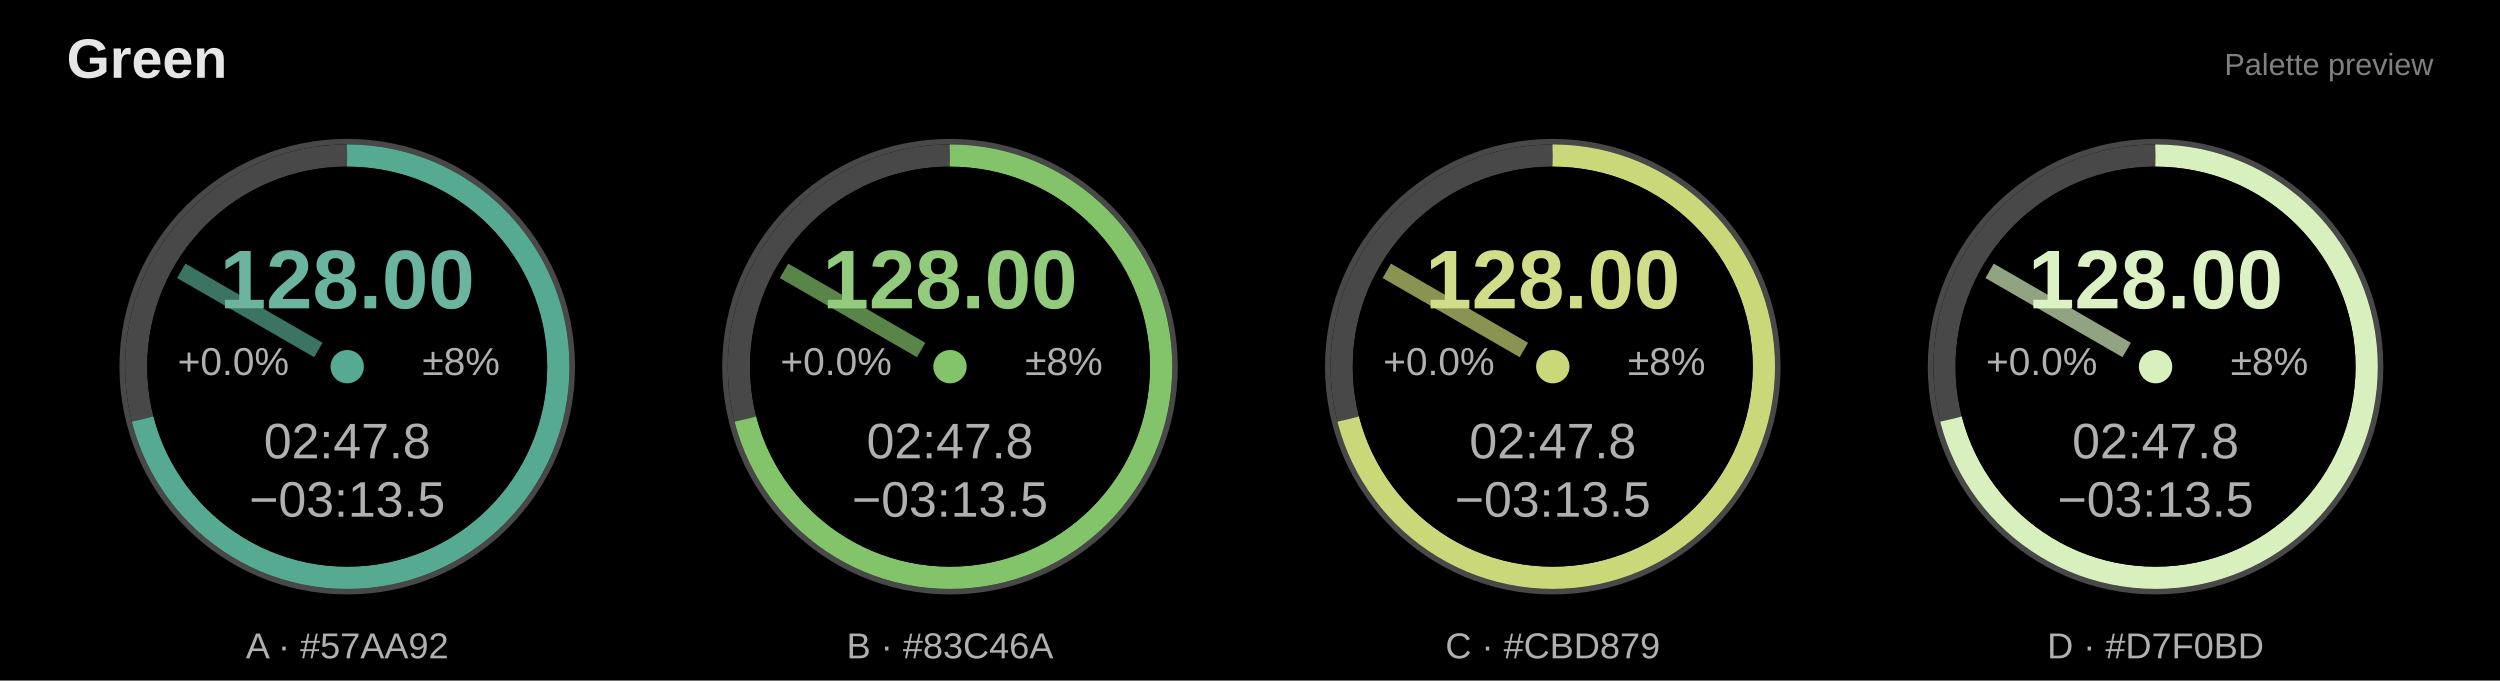
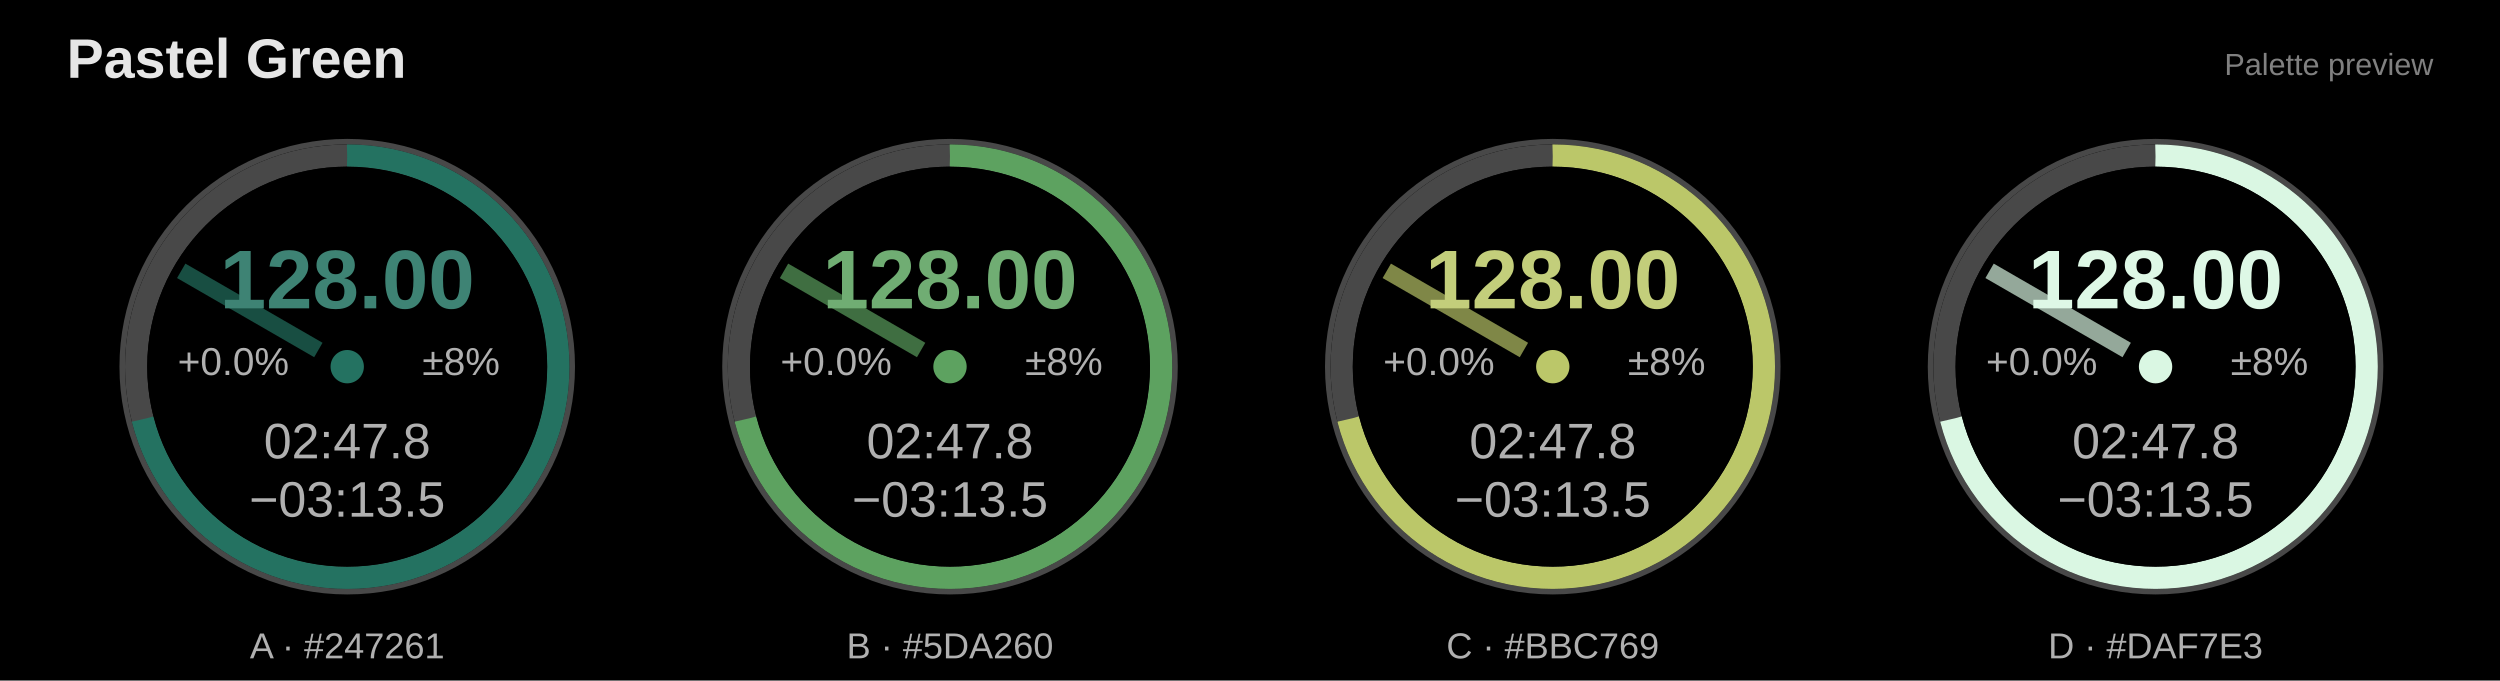
<svg xmlns="http://www.w3.org/2000/svg" width="900" height="245" viewBox="0 0 900 245" role="img" aria-labelledby="title desc">
  <style>text{font-family:Arial,Helvetica,sans-serif;font-variant-numeric:tabular-nums}</style>
  <rect width="900" height="245" fill="#000000" />
  <g transform="translate(0,0)">
-     <text x="24" y="28" fill="#E6E6E6" font-size="20" text-anchor="start" font-weight="600">Green</text>
+     <text x="24" y="28" fill="#E6E6E6" font-size="20" text-anchor="start" font-weight="600">Pastel Green</text>
    <text x="876" y="27" fill="#808080" font-size="11" text-anchor="end" font-weight="400">Palette preview</text>
    <g transform="translate(43,50)">
      <circle cx="82" cy="82" r="81" fill="#000000" stroke="#484848" stroke-width="2" />
      <circle cx="82" cy="82" r="76" fill="none" stroke="#484848" stroke-width="8" />
-       <circle cx="82" cy="82" r="76" fill="none" stroke="#57AA92" stroke-width="8" stroke-dasharray="339.041 138.481" transform="rotate(-90 82 82)" />
+       <circle cx="82" cy="82" r="76" fill="none" stroke="#247261" stroke-width="8" stroke-dasharray="339.041 138.481" transform="rotate(-90 82 82)" />
      <circle cx="82" cy="82" r="71.5" fill="#000000" stroke="#000000" />
-       <rect x="79" y="13" width="6" height="57" fill="#3B7463" transform="rotate(-60 82 82)" />
-       <circle cx="82" cy="82" r="6" fill="#57AA92" />
-       <text x="82" y="61" fill="#6BB49F" font-size="30" text-anchor="middle" font-weight="700">128.00</text>
+       <rect x="79" y="13" width="6" height="57" fill="#184E42" transform="rotate(-60 82 82)" />
+       <circle cx="82" cy="82" r="6" fill="#247261" />
+       <text x="82" y="61" fill="#3E8374" font-size="30" text-anchor="middle" font-weight="700">128.00</text>
      <text x="41" y="85" fill="#B0B0B0" font-size="14" text-anchor="middle" font-weight="400">+0.0%</text>
      <text x="123" y="85" fill="#B0B0B0" font-size="14" text-anchor="middle" font-weight="400">±8%</text>
      <text x="82" y="115" fill="#B0B0B0" font-size="18" text-anchor="middle" font-weight="400">02:47.8</text>
      <text x="82" y="136" fill="#B0B0B0" font-size="18" text-anchor="middle" font-weight="400">−03:13.5</text>
-       <text x="82" y="187" fill="#B0B0B0" font-size="13" text-anchor="middle" font-weight="400">A  ·  #57AA92</text>
+       <text x="82" y="187" fill="#B0B0B0" font-size="13" text-anchor="middle" font-weight="400">A  ·  #247261</text>
    </g>
    <g transform="translate(260,50)">
      <circle cx="82" cy="82" r="81" fill="#000000" stroke="#484848" stroke-width="2" />
      <circle cx="82" cy="82" r="76" fill="none" stroke="#484848" stroke-width="8" />
-       <circle cx="82" cy="82" r="76" fill="none" stroke="#83C46A" stroke-width="8" stroke-dasharray="339.041 138.481" transform="rotate(-90 82 82)" />
+       <circle cx="82" cy="82" r="76" fill="none" stroke="#5DA260" stroke-width="8" stroke-dasharray="339.041 138.481" transform="rotate(-90 82 82)" />
      <circle cx="82" cy="82" r="71.5" fill="#000000" stroke="#000000" />
-       <rect x="79" y="13" width="6" height="57" fill="#598548" transform="rotate(-60 82 82)" />
-       <circle cx="82" cy="82" r="6" fill="#83C46A" />
-       <text x="82" y="61" fill="#92CB7C" font-size="30" text-anchor="middle" font-weight="700">128.00</text>
+       <rect x="79" y="13" width="6" height="57" fill="#3F6E41" transform="rotate(-60 82 82)" />
+       <circle cx="82" cy="82" r="6" fill="#5DA260" />
+       <text x="82" y="61" fill="#70AD73" font-size="30" text-anchor="middle" font-weight="700">128.00</text>
      <text x="41" y="85" fill="#B0B0B0" font-size="14" text-anchor="middle" font-weight="400">+0.0%</text>
      <text x="123" y="85" fill="#B0B0B0" font-size="14" text-anchor="middle" font-weight="400">±8%</text>
      <text x="82" y="115" fill="#B0B0B0" font-size="18" text-anchor="middle" font-weight="400">02:47.8</text>
      <text x="82" y="136" fill="#B0B0B0" font-size="18" text-anchor="middle" font-weight="400">−03:13.5</text>
-       <text x="82" y="187" fill="#B0B0B0" font-size="13" text-anchor="middle" font-weight="400">B  ·  #83C46A</text>
+       <text x="82" y="187" fill="#B0B0B0" font-size="13" text-anchor="middle" font-weight="400">B  ·  #5DA260</text>
    </g>
    <g transform="translate(477,50)">
      <circle cx="82" cy="82" r="81" fill="#000000" stroke="#484848" stroke-width="2" />
      <circle cx="82" cy="82" r="76" fill="none" stroke="#484848" stroke-width="8" />
-       <circle cx="82" cy="82" r="76" fill="none" stroke="#CBD879" stroke-width="8" stroke-dasharray="339.041 138.481" transform="rotate(-90 82 82)" />
+       <circle cx="82" cy="82" r="76" fill="none" stroke="#BBC769" stroke-width="8" stroke-dasharray="339.041 138.481" transform="rotate(-90 82 82)" />
      <circle cx="82" cy="82" r="71.5" fill="#000000" stroke="#000000" />
-       <rect x="79" y="13" width="6" height="57" fill="#8A9352" transform="rotate(-60 82 82)" />
-       <circle cx="82" cy="82" r="6" fill="#CBD879" />
-       <text x="82" y="61" fill="#D1DD89" font-size="30" text-anchor="middle" font-weight="700">128.00</text>
+       <rect x="79" y="13" width="6" height="57" fill="#7F8747" transform="rotate(-60 82 82)" />
+       <circle cx="82" cy="82" r="6" fill="#BBC769" />
+       <text x="82" y="61" fill="#C3CE7B" font-size="30" text-anchor="middle" font-weight="700">128.00</text>
      <text x="41" y="85" fill="#B0B0B0" font-size="14" text-anchor="middle" font-weight="400">+0.0%</text>
      <text x="123" y="85" fill="#B0B0B0" font-size="14" text-anchor="middle" font-weight="400">±8%</text>
      <text x="82" y="115" fill="#B0B0B0" font-size="18" text-anchor="middle" font-weight="400">02:47.8</text>
      <text x="82" y="136" fill="#B0B0B0" font-size="18" text-anchor="middle" font-weight="400">−03:13.5</text>
-       <text x="82" y="187" fill="#B0B0B0" font-size="13" text-anchor="middle" font-weight="400">C  ·  #CBD879</text>
+       <text x="82" y="187" fill="#B0B0B0" font-size="13" text-anchor="middle" font-weight="400">C  ·  #BBC769</text>
    </g>
    <g transform="translate(694,50)">
      <circle cx="82" cy="82" r="81" fill="#000000" stroke="#484848" stroke-width="2" />
      <circle cx="82" cy="82" r="76" fill="none" stroke="#484848" stroke-width="8" />
-       <circle cx="82" cy="82" r="76" fill="none" stroke="#D7F0BD" stroke-width="8" stroke-dasharray="339.041 138.481" transform="rotate(-90 82 82)" />
+       <circle cx="82" cy="82" r="76" fill="none" stroke="#DAF7E3" stroke-width="8" stroke-dasharray="339.041 138.481" transform="rotate(-90 82 82)" />
      <circle cx="82" cy="82" r="71.5" fill="#000000" stroke="#000000" />
-       <rect x="79" y="13" width="6" height="57" fill="#92A381" transform="rotate(-60 82 82)" />
-       <circle cx="82" cy="82" r="6" fill="#D7F0BD" />
-       <text x="82" y="61" fill="#DCF2C5" font-size="30" text-anchor="middle" font-weight="700">128.00</text>
+       <rect x="79" y="13" width="6" height="57" fill="#94A89A" transform="rotate(-60 82 82)" />
+       <circle cx="82" cy="82" r="6" fill="#DAF7E3" />
+       <text x="82" y="61" fill="#DEF8E6" font-size="30" text-anchor="middle" font-weight="700">128.00</text>
      <text x="41" y="85" fill="#B0B0B0" font-size="14" text-anchor="middle" font-weight="400">+0.0%</text>
      <text x="123" y="85" fill="#B0B0B0" font-size="14" text-anchor="middle" font-weight="400">±8%</text>
      <text x="82" y="115" fill="#B0B0B0" font-size="18" text-anchor="middle" font-weight="400">02:47.8</text>
      <text x="82" y="136" fill="#B0B0B0" font-size="18" text-anchor="middle" font-weight="400">−03:13.5</text>
-       <text x="82" y="187" fill="#B0B0B0" font-size="13" text-anchor="middle" font-weight="400">D  ·  #D7F0BD</text>
+       <text x="82" y="187" fill="#B0B0B0" font-size="13" text-anchor="middle" font-weight="400">D  ·  #DAF7E3</text>
    </g>
  </g>
</svg>
